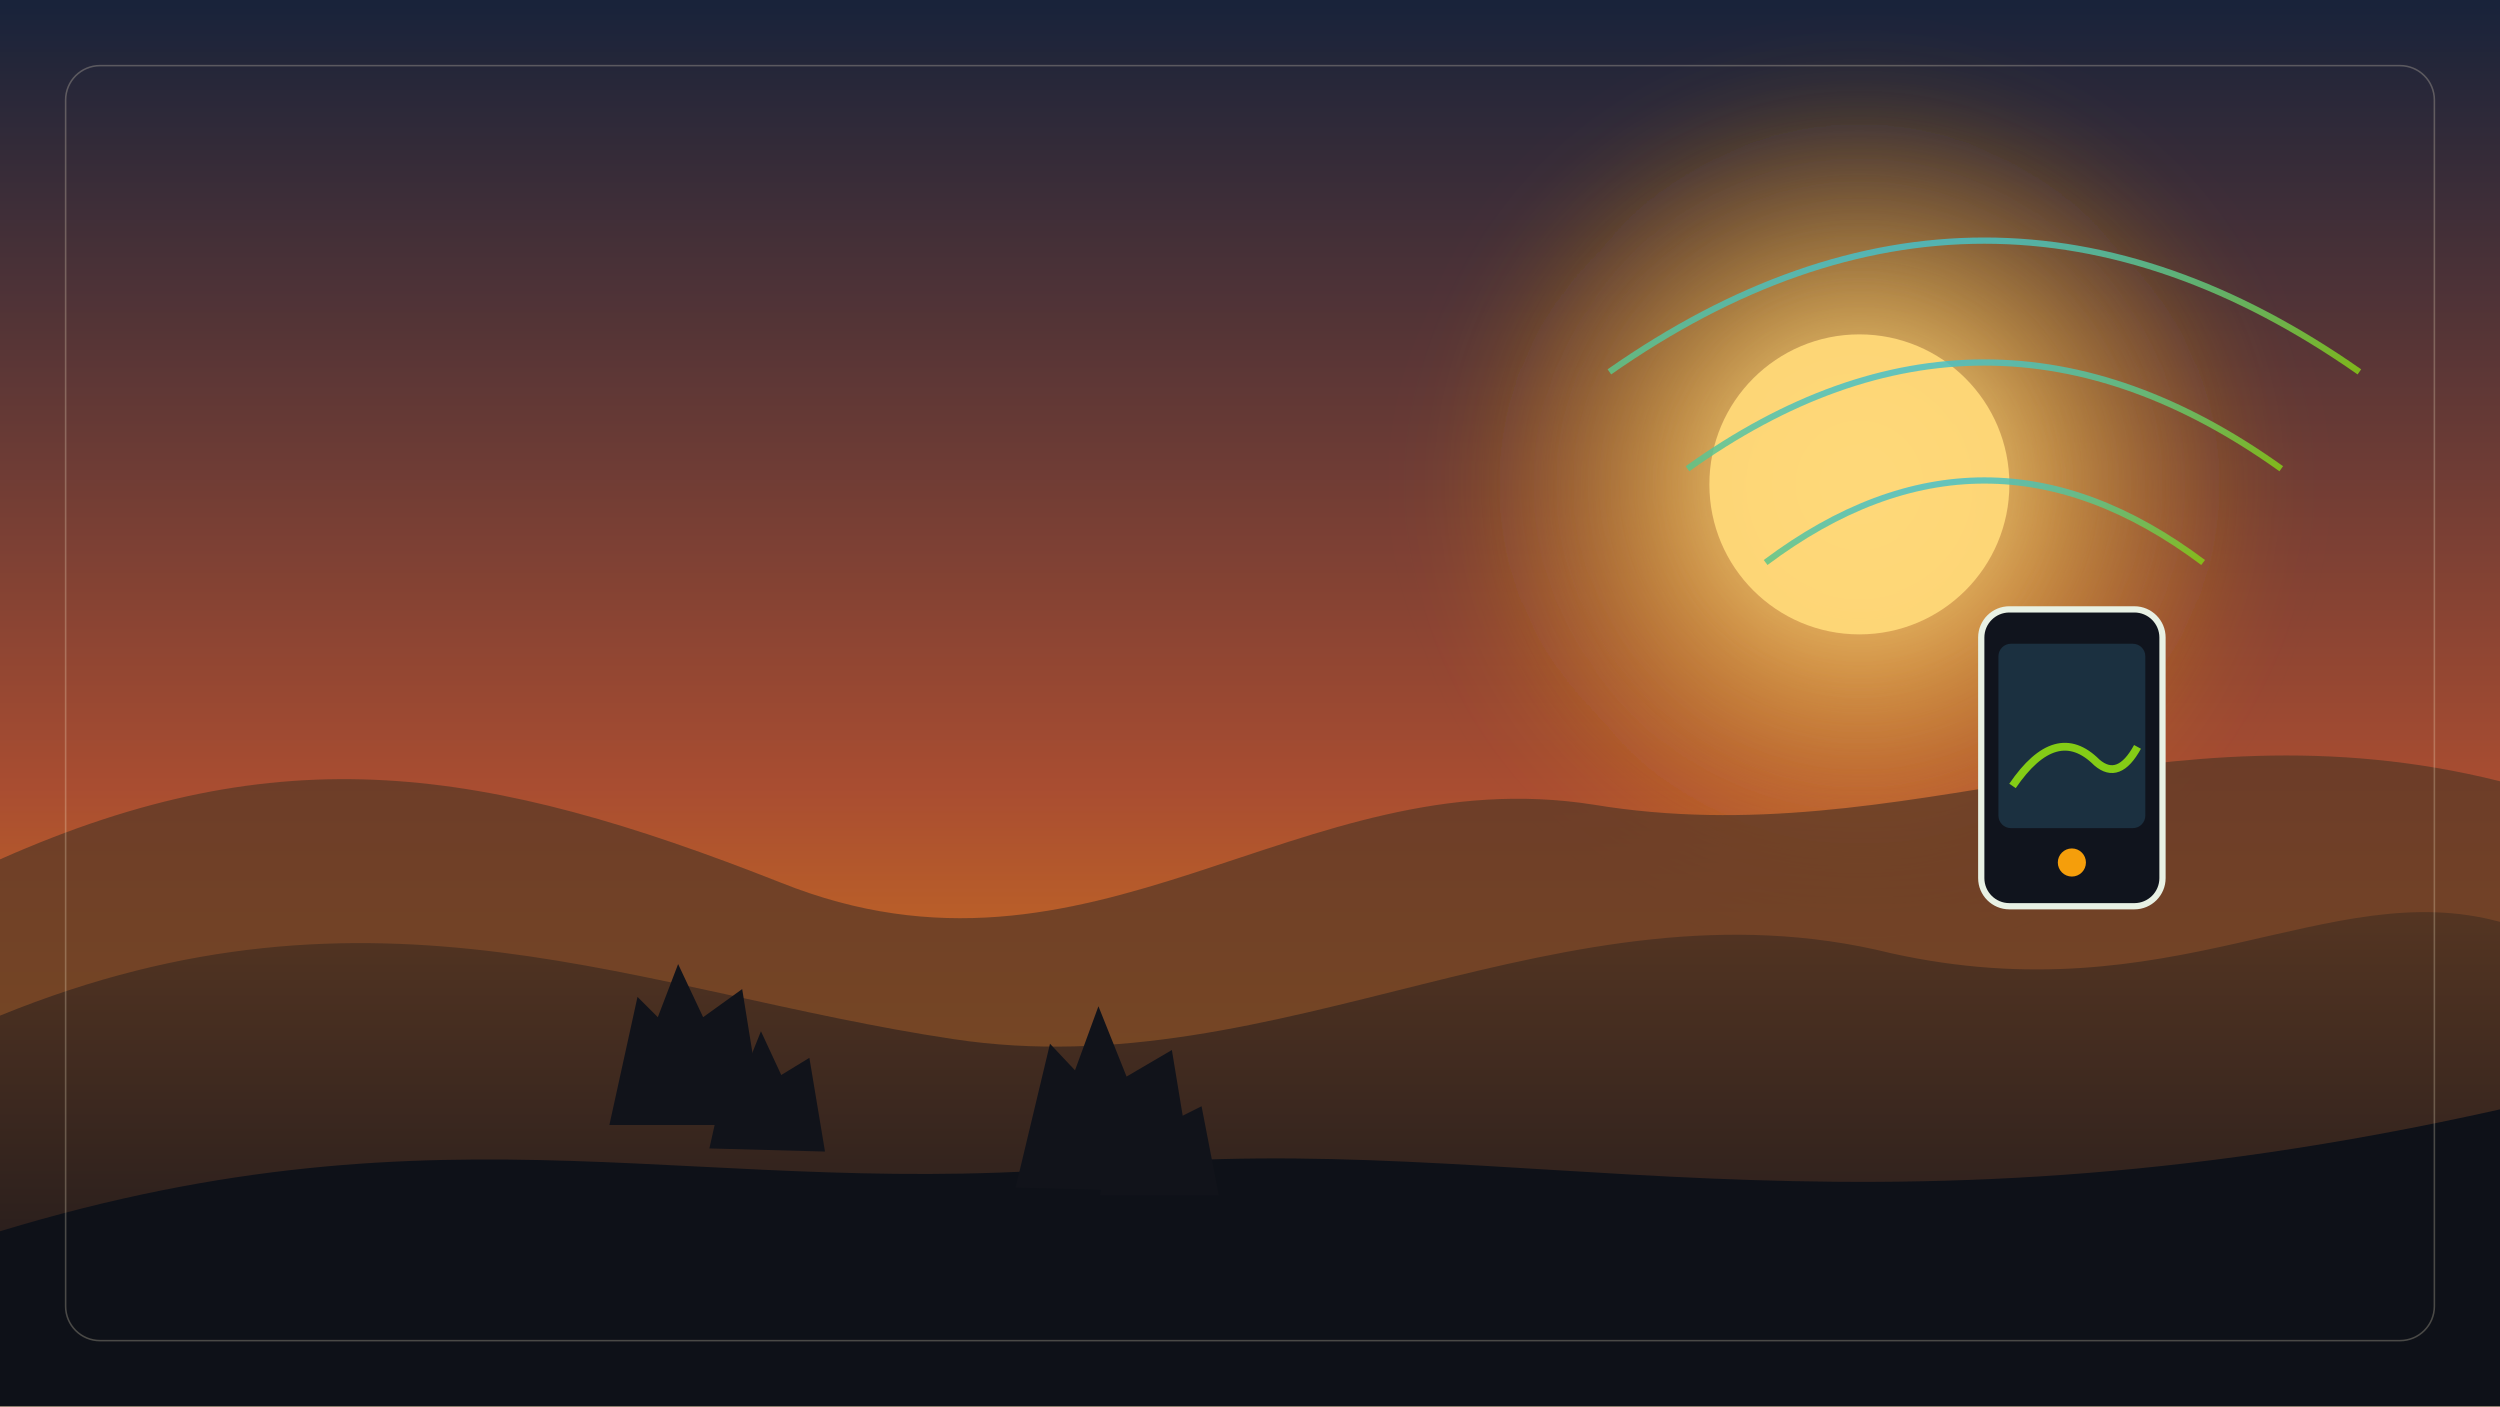
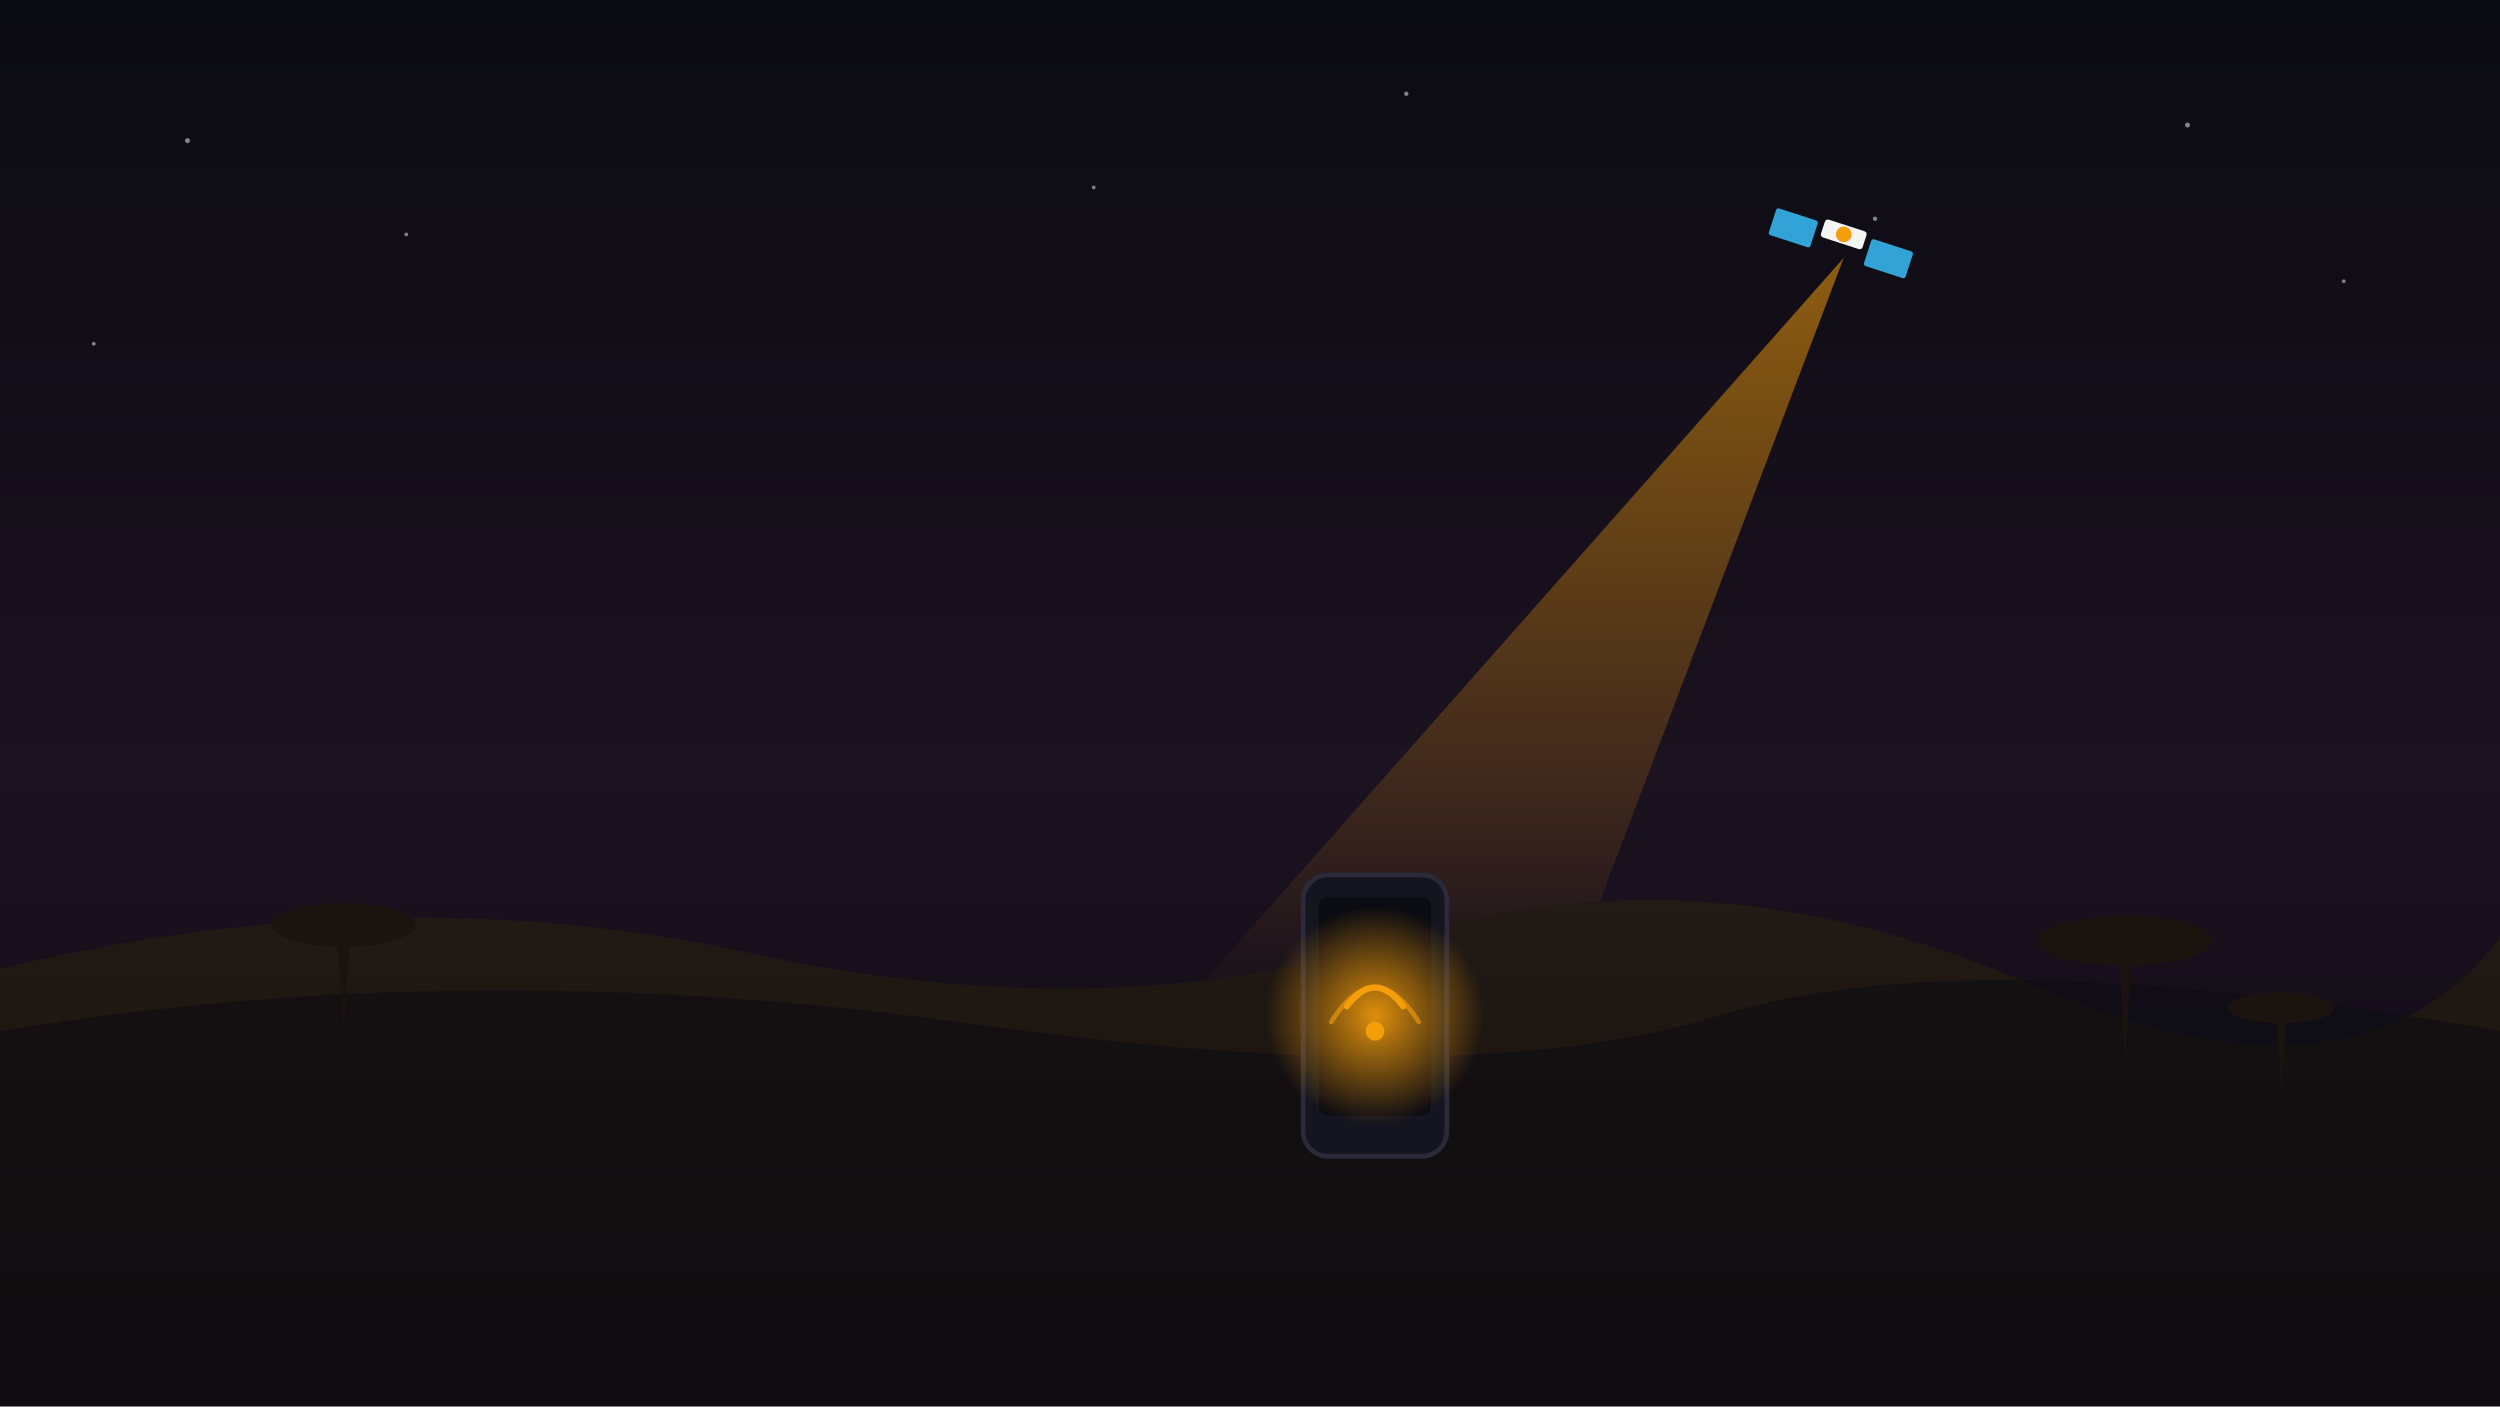
- <svg xmlns="http://www.w3.org/2000/svg" viewBox="0 0 1600 900" preserveAspectRatio="xMidYMid slice">
+ <svg xmlns="http://www.w3.org/2000/svg" viewBox="0 0 1600 900">
  <defs>
    <linearGradient id="sky" x1="0" y1="0" x2="0" y2="1">
-       <stop offset="0" stop-color="#19233a" />
-       <stop offset=".56" stop-color="#a94d31" />
-       <stop offset="1" stop-color="#f59e0b" />
+       <stop offset="0" stop-color="#0B0B12" />
+       <stop offset="0.55" stop-color="#1C1220" />
+       <stop offset="1" stop-color="#0B0B12" />
    </linearGradient>
    <linearGradient id="ground" x1="0" y1="0" x2="0" y2="1">
-       <stop stop-color="#543522" />
-       <stop offset="1" stop-color="#16141a" />
+       <stop offset="0" stop-color="#221A14" />
+       <stop offset="1" stop-color="#120D0A" />
    </linearGradient>
-     <radialGradient id="sun">
-       <stop stop-color="#fff4bd" />
-       <stop offset=".3" stop-color="#ffd36a" stop-opacity=".8" />
-       <stop offset="1" stop-color="#f59e0b" stop-opacity="0" />
+     <linearGradient id="beam" x1="0" y1="0" x2="0" y2="1">
+       <stop offset="0" stop-color="#F59E0B" stop-opacity="0.55" />
+       <stop offset="1" stop-color="#F59E0B" stop-opacity="0" />
+     </linearGradient>
+     <radialGradient id="glow" cx="0.5" cy="0.5" r="0.5">
+       <stop offset="0" stop-color="#F59E0B" stop-opacity="0.9" />
+       <stop offset="1" stop-color="#F59E0B" stop-opacity="0" />
    </radialGradient>
-     <linearGradient id="signal" x1="0" y1="0" x2="1" y2="1">
-       <stop stop-color="#38bdf8" />
-       <stop offset="1" stop-color="#84cc16" />
-     </linearGradient>
-     <filter id="blur">
-       <feGaussianBlur stdDeviation="28" />
-     </filter>
  </defs>
  <rect width="1600" height="900" fill="url(#sky)" />
-   <circle cx="1190" cy="310" r="260" fill="url(#sun)" filter="url(#blur)" />
-   <circle cx="1190" cy="310" r="96" fill="#ffd878" opacity=".95" />
-   <path d="M0 550 C180 470 310 490 500 565 C700 645 830 485 1020 515 C1220 548 1380 445 1600 500 V900 H0Z" fill="#5a3826" opacity=".75" />
-   <path d="M0 650 C240 552 410 635 610 665 C820 697 1000 558 1210 610 C1390 650 1490 560 1600 590 V900 H0Z" fill="url(#ground)" />
-   <path d="M0 788 C290 700 450 770 710 746 C970 722 1180 804 1600 710 V900 H0Z" fill="#0e1118" />
-   <g fill="#11131a">
-     <path d="M390 720 l18 -82 13 13 13 -34 16 34 25 -18 14 87Z" />
-     <path d="M454 735 l13 -58 10 8 10 -25 13 28 18 -11 10 60Z" />
-     <path d="M650 760 l22 -92 16 17 15 -41 18 45 29 -17 15 91Z" />
-     <path d="M704 765 l12 -61 12 10 9 -23 14 26 18 -9 11 57Z" />
+   <g fill="#F5F5F4" opacity="0.5">
+     <circle cx="120" cy="90" r="1.6" />
+     <circle cx="260" cy="150" r="1.2" />
+     <circle cx="1400" cy="80" r="1.6" />
+     <circle cx="1500" cy="180" r="1.2" />
+     <circle cx="900" cy="60" r="1.4" />
+     <circle cx="700" cy="120" r="1.2" />
+     <circle cx="1200" cy="140" r="1.4" />
+     <circle cx="60" cy="220" r="1.2" />
  </g>
-   <g fill="none" stroke="url(#signal)" stroke-width="4" opacity=".85">
-     <path d="M1030 238 Q1270 70 1510 238" />
-     <path d="M1080 300 Q1270 164 1460 300" />
-     <path d="M1130 360 Q1270 255 1410 360" />
+   <g transform="translate(1180,150) rotate(18)">
+     <rect x="-14" y="-6" width="28" height="12" rx="2" fill="#F5F5F4" />
+     <rect x="-46" y="-3" width="28" height="18" rx="1.5" fill="#38BDF8" opacity="0.85" />
+     <rect x="18" y="-3" width="28" height="18" rx="1.5" fill="#38BDF8" opacity="0.85" />
+     <circle cx="0" cy="0" r="5" fill="#F59E0B" />
  </g>
-   <g transform="translate(1268 390)">
-     <rect width="116" height="190" rx="18" fill="#10141d" stroke="#e8f1e4" stroke-width="4" />
-     <rect x="11" y="22" width="94" height="118" rx="8" fill="#1b3040" />
-     <path d="M20 113 Q48 72 74 98 Q88 110 100 88" fill="none" stroke="#84cc16" stroke-width="5" />
-     <circle cx="58" cy="162" r="9" fill="#f59e0b" />
+   <path d="M 1180 165 L 760 640 L 1000 640 L 1180 165 Z" fill="url(#beam)" />
+   <path d="M 0 620 Q 250 560 480 610 T 900 600 T 1300 630 T 1600 600 L 1600 900 L 0 900 Z" fill="url(#ground)" />
+   <path d="M 0 660 Q 300 610 620 655 T 1100 650 T 1600 660 L 1600 900 L 0 900 Z" fill="#0B0B12" opacity="0.55" />
+   <g fill="#1A130E">
+     <path d="M 220 660 L 224 600 L 216 600 Z" />
+     <ellipse cx="220" cy="592" rx="46" ry="14" />
+     <path d="M 1360 680 L 1364 610 L 1356 610 Z" />
+     <ellipse cx="1360" cy="602" rx="56" ry="16" />
+     <path d="M 1460 700 L 1463 650 L 1457 650 Z" />
+     <ellipse cx="1460" cy="645" rx="34" ry="10" />
  </g>
-   <rect x="42" y="42" width="1516" height="816" rx="22" fill="none" stroke="#fff4d6" stroke-opacity=".25" />
+   <g transform="translate(880,650)">
+     <rect x="-46" y="-90" width="92" height="180" rx="16" fill="#15151F" stroke="#2A2A38" stroke-width="3" />
+     <rect x="-36" y="-76" width="72" height="140" rx="6" fill="#0B0B12" />
+     <circle r="70" fill="url(#glow)" />
+     <path d="M -18 -6 Q 0 -30 18 -6" stroke="#F59E0B" stroke-width="4" fill="none" stroke-linecap="round" />
+     <path d="M -28 4 Q 0 -40 28 4" stroke="#F59E0B" stroke-width="3" fill="none" stroke-linecap="round" opacity="0.6" />
+     <circle cy="10" r="6" fill="#F59E0B" />
+   </g>
</svg>
